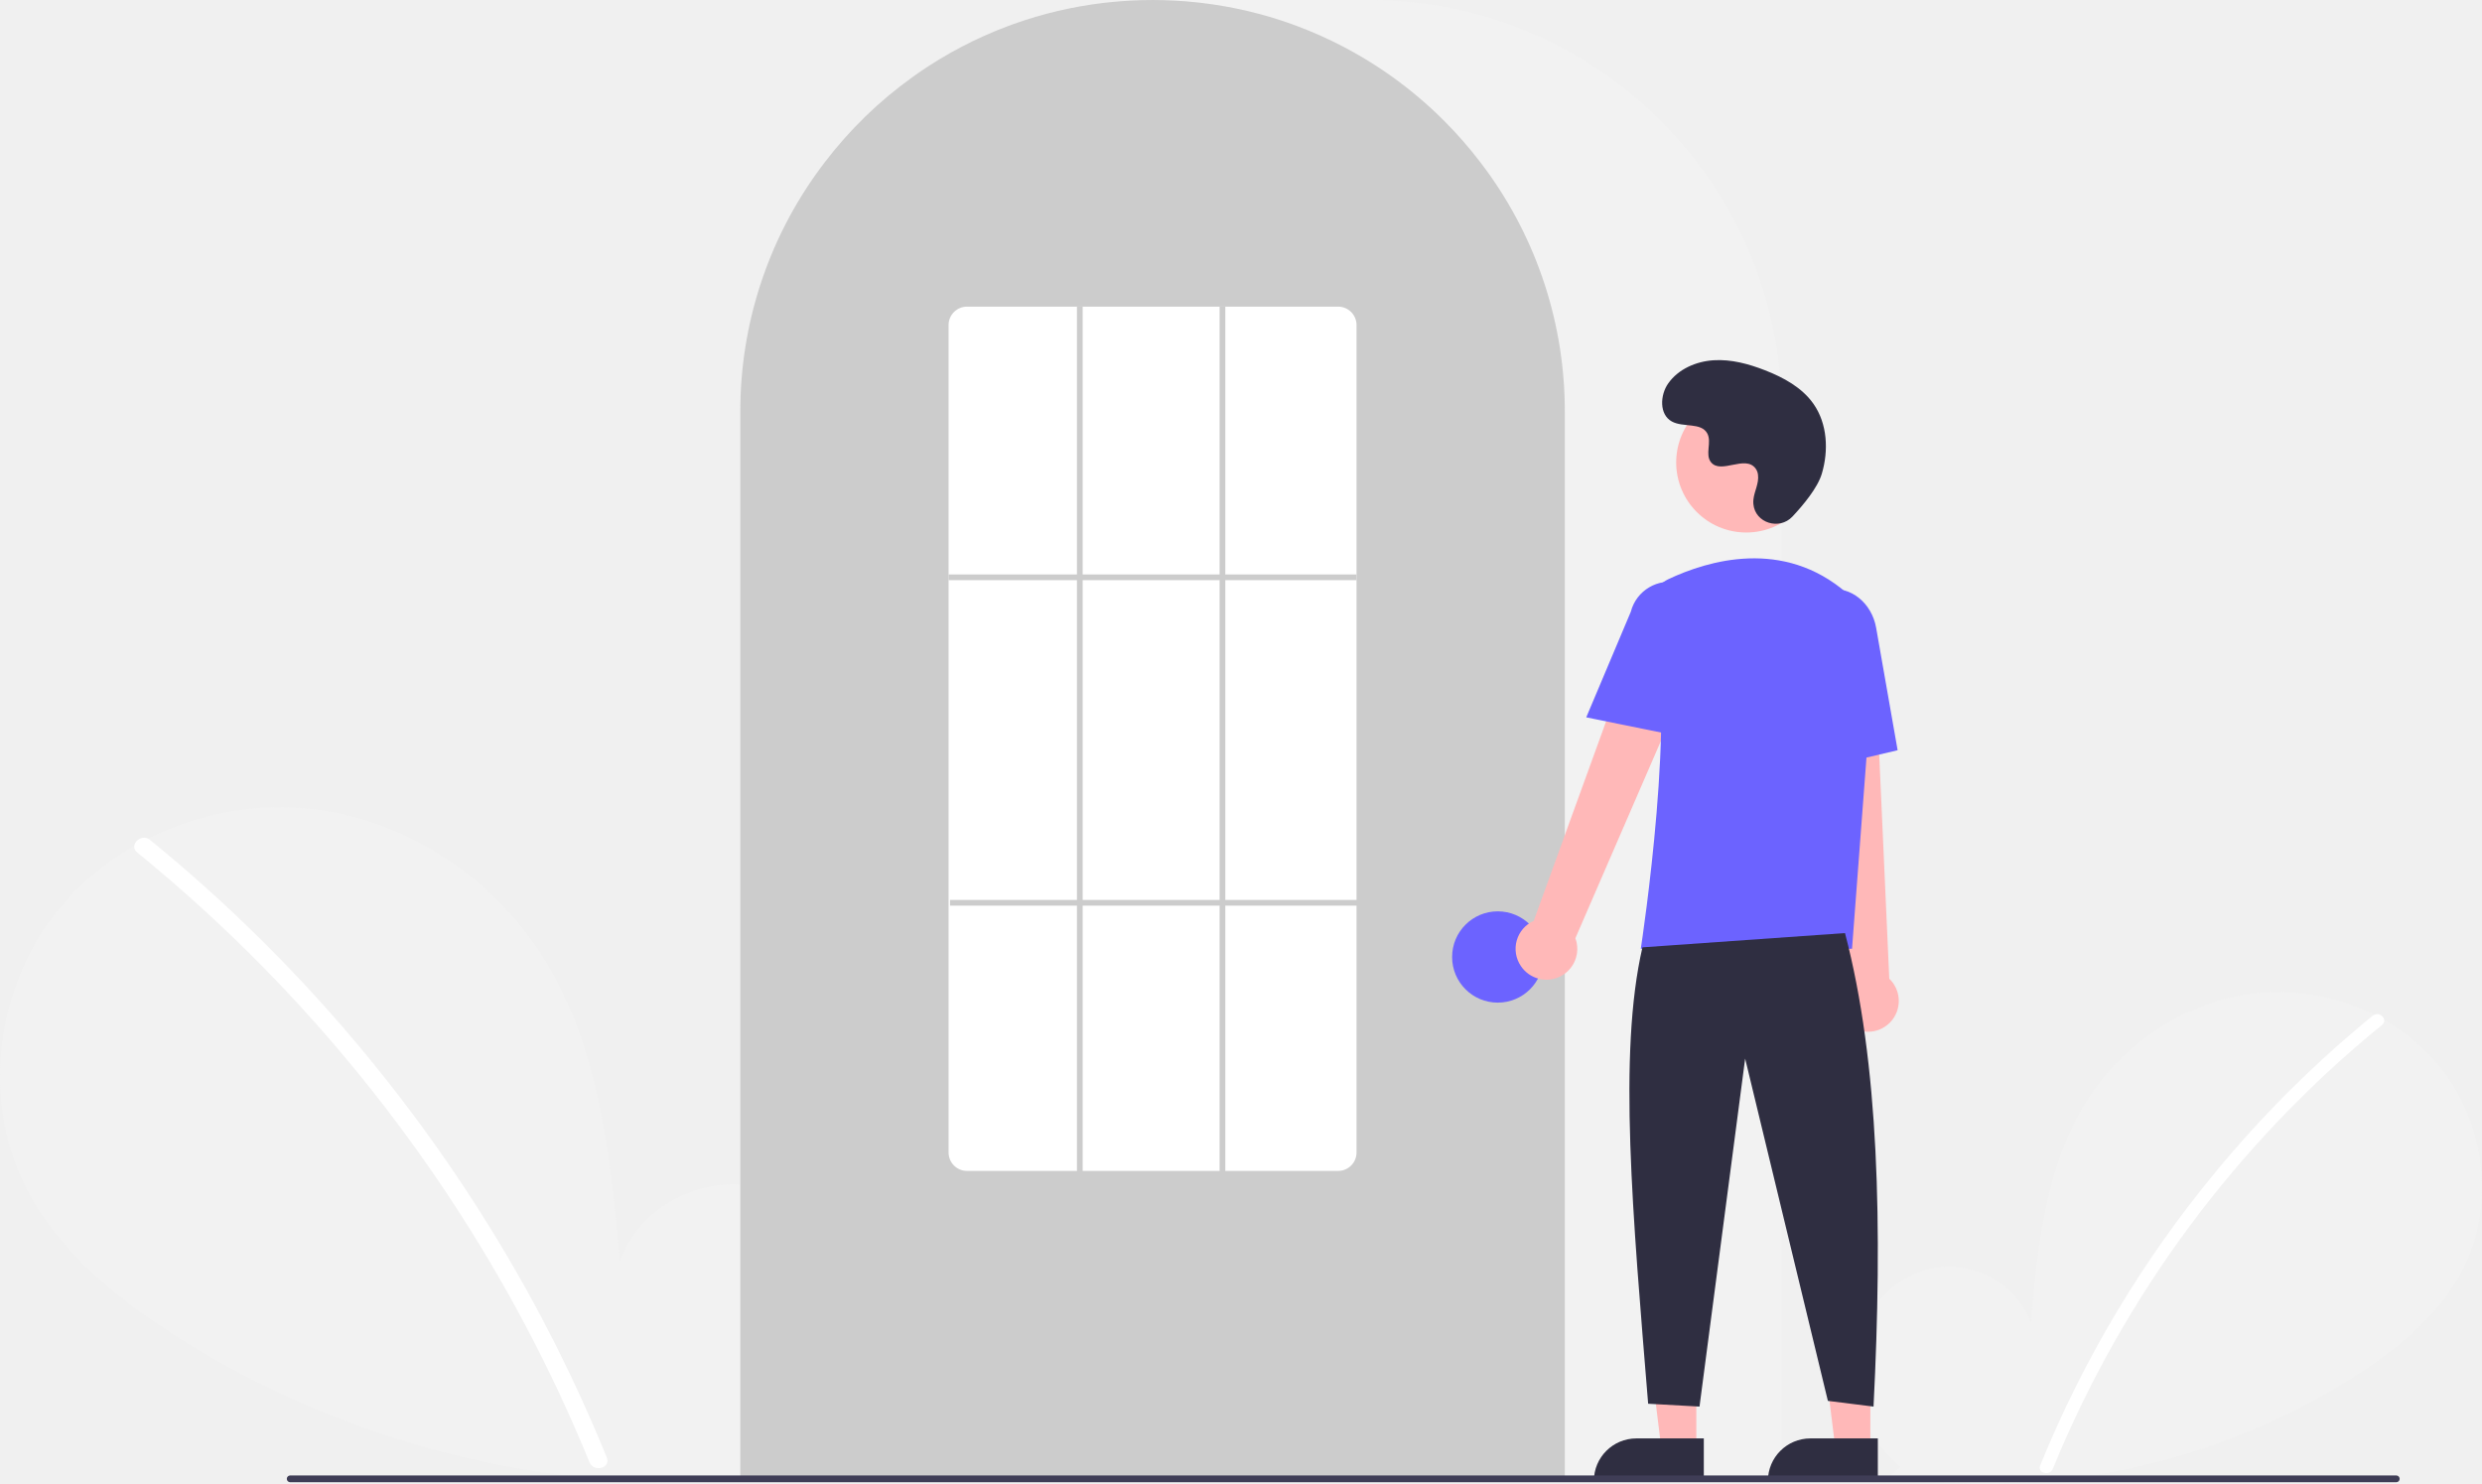
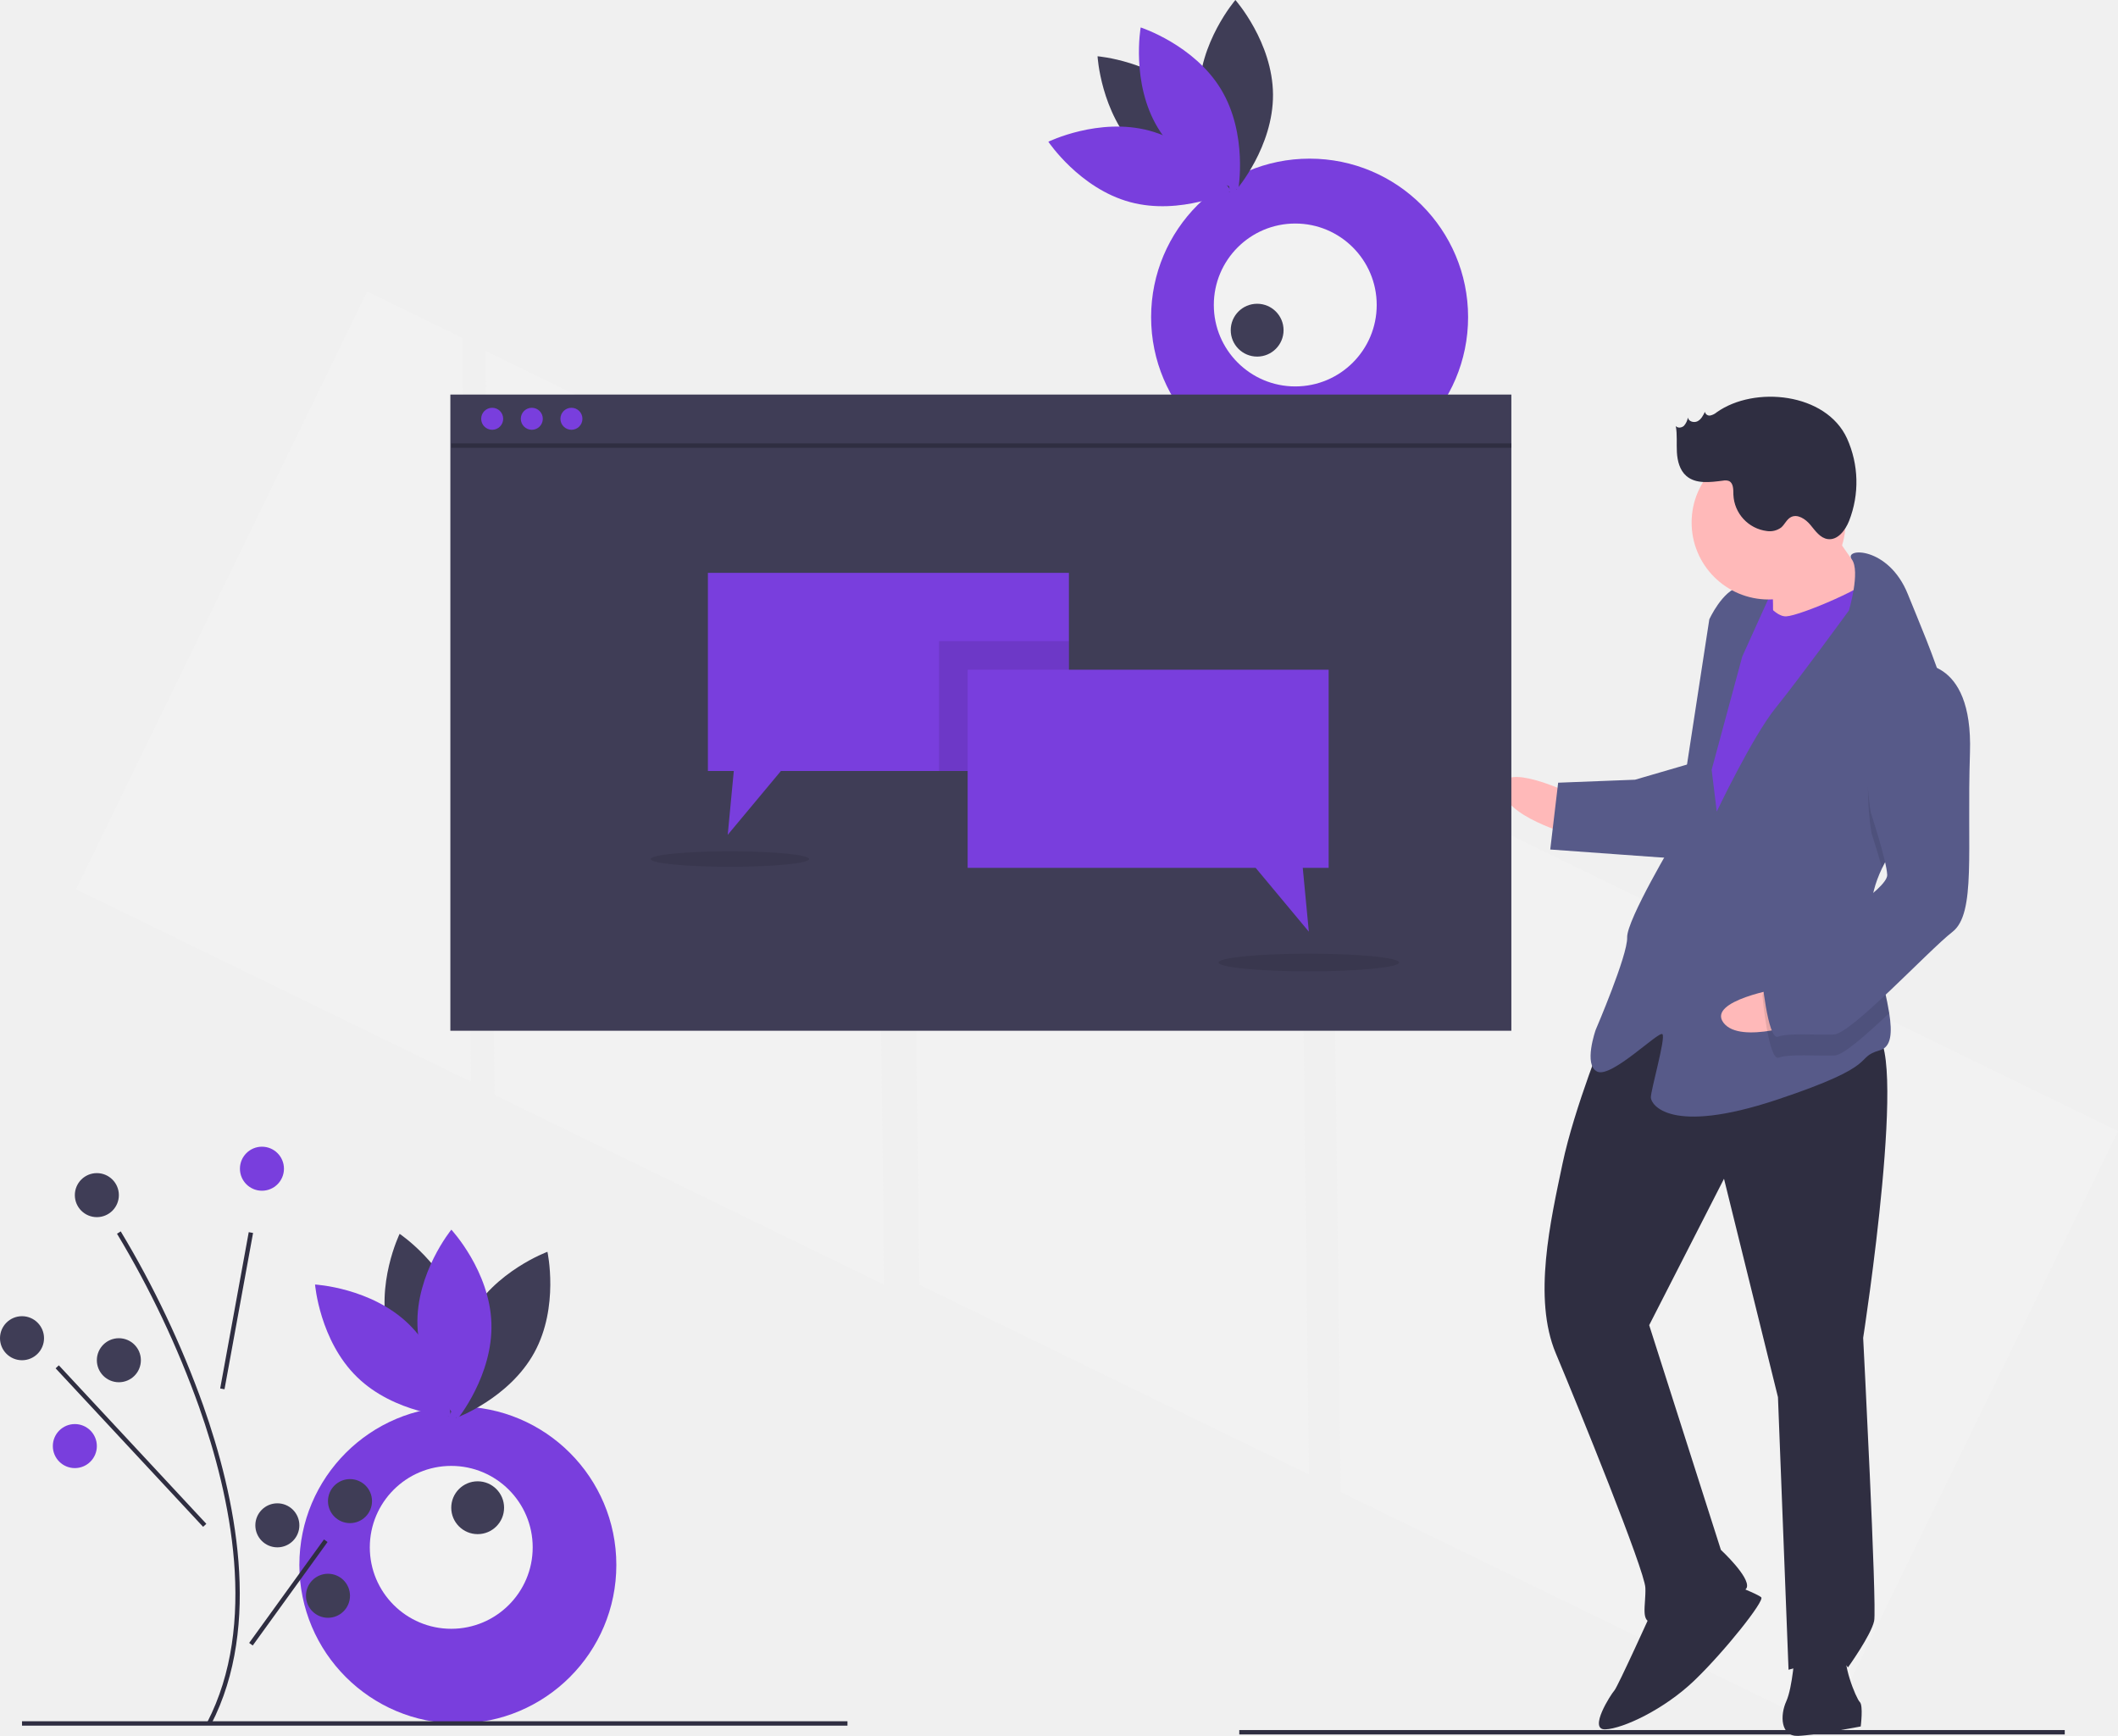
- <svg xmlns="http://www.w3.org/2000/svg" id="b368e7d6-7c4a-408c-9a35-0514749a7e1a" data-name="Layer 1" width="870" height="520.139" viewBox="0 0 870 520.139">
-   <path d="M831.092,704.187c-11.138-9.412-17.904-24.28-16.13-38.754s12.764-27.78,27.018-30.854,30.504,5.435,34.834,19.359c2.383-26.846,5.129-54.818,19.402-77.68,12.924-20.701,35.309-35.514,59.569-38.164s49.803,7.359,64.933,26.507,18.835,46.985,8.238,68.969c-7.806,16.195-22.188,28.247-37.257,38.052a240.452,240.452,0,0,1-164.454,35.977Z" transform="translate(-165 -189.9307)" fill="#f2f2f2" />
-   <path d="M996.728,546.01a393.414,393.414,0,0,0-54.826,54.442,394.561,394.561,0,0,0-61.752,103.194c-1.112,2.725,3.313,3.911,4.412,1.216A392.342,392.342,0,0,1,999.963,549.245c2.284-1.86-.97-5.08-3.236-3.236Z" transform="translate(-165 -189.9307)" fill="#fff" />
-   <path d="M445.067,701.63c15.299-12.927,24.591-33.348,22.154-53.228s-17.531-38.156-37.11-42.377-41.897,7.464-47.844,26.59c-3.273-36.873-7.044-75.292-26.648-106.693-17.751-28.433-48.497-48.778-81.818-52.418s-68.404,10.107-89.185,36.407-25.869,64.535-11.315,94.729c10.722,22.243,30.475,38.797,51.172,52.264,66.03,42.965,147.939,60.884,225.877,49.415" transform="translate(-165 -189.9307)" fill="#f2f2f2" />
-   <path d="M217.567,484.373a540.355,540.355,0,0,1,75.304,74.777A548.076,548.076,0,0,1,352.257,647.04a545.835,545.835,0,0,1,25.43,53.846c1.527,3.743-4.55,5.372-6.06,1.671a536.36,536.36,0,0,0-49.009-92.727A539.734,539.734,0,0,0,256.889,528.632a538.441,538.441,0,0,0-43.766-39.815c-3.138-2.555,1.332-6.978,4.444-4.444Z" transform="translate(-165 -189.9307)" fill="#fff" />
-   <path d="M789.5,708.931h-365v-374.5c0-79.678,64.822-144.5,144.5-144.5h76c79.677,0,144.5,64.822,144.5,144.5Z" transform="translate(-165 -189.9307)" fill="#f2f2f2" />
-   <path d="M713.5,708.931h-289v-374.5a143.382,143.382,0,0,1,27.596-84.944c.664-.905,1.326-1.798,2.009-2.681a144.466,144.466,0,0,1,30.754-29.851c.66-.48,1.322-.952,1.994-1.423a144.16,144.16,0,0,1,31.472-16.459c.661-.25,1.334-.501,2.007-.742a144.02,144.02,0,0,1,31.108-7.336c.658-.09,1.333-.16,2.008-.23a146.288,146.288,0,0,1,31.105,0c.673.07,1.349.141,2.014.231a143.995,143.995,0,0,1,31.1,7.335c.673.241,1.346.492,2.009.743a143.799,143.799,0,0,1,31.106,16.216c.672.461,1.344.933,2.006,1.405a145.987,145.987,0,0,1,18.384,15.564,144.305,144.305,0,0,1,12.724,14.551c.681.88,1.343,1.773,2.005,2.677A143.382,143.382,0,0,1,713.5,334.431Z" transform="translate(-165 -189.9307)" fill="#ccc" />
-   <circle cx="525" cy="335.5" r="16" fill="#6c63ff" />
-   <polygon points="594.599 507.783 582.339 507.783 576.506 460.495 594.601 460.496 594.599 507.783" fill="#ffb8b8" />
-   <path d="M573.582,504.28h23.644a0,0,0,0,1,0,0v14.887a0,0,0,0,1,0,0H558.695a0,0,0,0,1,0,0v0a14.887,14.887,0,0,1,14.887-14.887Z" fill="#2f2e41" />
-   <polygon points="655.599 507.783 643.339 507.783 637.506 460.495 655.601 460.496 655.599 507.783" fill="#ffb8b8" />
-   <path d="M634.582,504.28h23.644a0,0,0,0,1,0,0v14.887a0,0,0,0,1,0,0H619.695a0,0,0,0,1,0,0v0a14.887,14.887,0,0,1,14.887-14.887Z" fill="#2f2e41" />
-   <path d="M698.098,528.6a10.743,10.743,0,0,1,4.511-15.843l41.676-114.867L764.791,409.082,717.206,518.853a10.801,10.801,0,0,1-19.109,9.748Z" transform="translate(-165 -189.9307)" fill="#ffb8b8" />
-   <path d="M814.336,550.184a10.743,10.743,0,0,1-2.893-16.217L798.533,412.458l23.338,1.066L827.236,533.045a10.801,10.801,0,0,1-12.9,17.139Z" transform="translate(-165 -189.9307)" fill="#ffb8b8" />
-   <circle cx="612.106" cy="162.123" r="24.561" fill="#ffb8b8" />
-   <path d="M814.18,522.549H740.133l.089-.576c.133-.861,13.197-86.439,3.562-114.436a11.813,11.813,0,0,1,6.069-14.584h0c13.772-6.485,40.208-14.471,62.52,4.909a28.234,28.234,0,0,1,9.459,23.396Z" transform="translate(-165 -189.9307)" fill="#6c63ff" />
-   <path d="M754.354,448.181,721.018,441.418l15.626-37.03a13.997,13.997,0,0,1,27.106,6.998Z" transform="translate(-165 -189.9307)" fill="#6c63ff" />
-   <path d="M797.05,460.739l-2.004-45.941c-1.52-8.636,3.424-16.8,11.027-18.135,7.605-1.33,15.032,4.66,16.558,13.36l7.533,42.928Z" transform="translate(-165 -189.9307)" fill="#6c63ff" />
-   <path d="M811.716,517.049c11.915,45.377,13.214,103.069,10,166l-16-2-29-120-16,122-18-1c-5.377-66.03-10.613-122.715-2-160Z" transform="translate(-165 -189.9307)" fill="#2f2e41" />
-   <path d="M793.289,371.035c-4.582,4.881-13.091,2.261-13.688-4.407a8.055,8.055,0,0,1,.01-1.556c.308-2.954,2.015-5.635,1.606-8.754a4.59,4.59,0,0,0-.84-2.149c-3.651-4.889-12.222,2.187-15.668-2.239-2.113-2.714.371-6.987-1.251-10.021-2.14-4.004-8.479-2.029-12.454-4.221-4.423-2.439-4.158-9.225-1.247-13.353,3.551-5.034,9.776-7.72,15.923-8.107s12.253,1.275,17.992,3.511c6.521,2.541,12.988,6.054,17.001,11.788,4.88,6.973,5.35,16.348,2.909,24.502C802.098,360.99,797.031,367.049,793.289,371.035Z" transform="translate(-165 -189.9307)" fill="#2f2e41" />
-   <path d="M1004.982,709.574h-738.294a1.191,1.191,0,0,1,0-2.381h738.294a1.191,1.191,0,0,1,0,2.381Z" transform="translate(-165 -189.9307)" fill="#3f3d56" />
-   <path d="M634,600.431H504a6.465,6.465,0,0,1-6.5-6.415V303.846a6.465,6.465,0,0,1,6.5-6.415H634a6.465,6.465,0,0,1,6.5,6.415V594.015A6.465,6.465,0,0,1,634,600.431Z" transform="translate(-165 -189.9307)" fill="#fff" />
-   <rect x="332.5" y="201.39" width="143" height="2" fill="#ccc" />
-   <rect x="333" y="315.5" width="143" height="2" fill="#ccc" />
-   <rect x="377.5" y="107.5" width="2" height="304" fill="#ccc" />
-   <rect x="427.5" y="107.5" width="2" height="304" fill="#ccc" />
+ <svg xmlns="http://www.w3.org/2000/svg" id="b353ec75-bcce-4419-97dd-3622db29ecf5" data-name="Layer 1" width="962.193" height="788.568" viewBox="0 0 962.193 788.568">
+   <polygon points="220.588 159.448 224.684 497.367 401.675 583.58 397.579 245.662 220.588 159.448" fill="#f2f2f2" />
+   <polygon points="166.805 132.454 34.553 403.956 214 491.367 209.904 153.448 166.805 132.454" fill="#f2f2f2" />
+   <polygon points="962.193 513.867 605 339.875 609.096 677.794 829.942 785.37 962.193 513.867" fill="#f2f2f2" />
+   <polygon points="413.579 245.662 417.675 583.58 594.665 669.794 590.569 331.875 413.579 245.662" fill="#f2f2f2" />
+   <rect x="910.29" y="316.192" width="22.242" height="28.597" transform="translate(-131.0177 -19.76422) rotate(-2.22071)" fill="#793edd" />
+   <path d="M831.71,415.85s-30.779-14.706-30.286-2.005S832.449,434.901,832.449,434.901Z" transform="translate(-118.9035 -55.71621)" fill="#ffb9b9" />
+   <path d="M848.597,523.311s-14.521,35.542-19.886,61.189-13.536,60.942-3.026,85.974,40.392,98.599,40.7,106.537-2.559,15.999,3.791,15.752,40.907-11.126,42.31-15.95-11.79-17.032-11.79-17.032L868.117,657.698,902.107,591.193l24.516,99.215,4.802,123.828s23.567-7.274,26.988-1.047c0,0,10.559-14.719,11.9-21.131s-4.987-128.591-4.987-128.591,21.632-139.163,4.169-138.486S883.633,483.794,848.597,523.311Z" transform="translate(-118.9035 -55.71621)" fill="#2f2e41" />
+   <path d="M869.929,786.412s-16.109,35.603-17.635,37.252-12.023,17.955-4.085,17.648,26.68-8.984,40.476-22.239,31.984-36.219,30.335-37.745-12.947-5.858-12.947-5.858Z" transform="translate(-118.9035 -55.71621)" fill="#2f2e41" />
+   <path d="M934.292,806.175s-.972,15.937-3.901,22.41-2.559,15.999,5.378,15.691,28.453-4.283,28.453-4.283,1.218-9.587-.431-11.113-8.676-18.743-5.686-23.628S934.292,806.175,934.292,806.175Z" transform="translate(-118.9035 -55.71621)" fill="#2f2e41" />
+   <path d="M946.036,288.992s16.922,26.373,23.518,32.477-11.962,19.543-11.962,19.543l-33.215,4.468s.418-30.225-1.293-33.338S946.036,288.992,946.036,288.992Z" transform="translate(-118.9035 -55.71621)" fill="#ffb9b9" />
+   <path d="M917.165,323.501s6.843,12.454,13.193,12.208,39.196-14.239,40.599-19.064,10.88,34.557,10.88,34.557L901.465,492.642,881.86,479.093l9.499-83.045,7.802-44.821Z" transform="translate(-118.9035 -55.71621)" fill="#793edd" />
+   <path d="M973.921,450.084c-3.206,6.707-5.208,13.7-4.931,20.86.012.318.025.635.053.952.761,14.693,6.173,31.686,8.115,44.044,1.409,8.865,1.008,15.336-4.18,16.856-12.577,3.668,1.834,6.289-46.826,22.485s-57.152,2.216-57.275-.959,6.891-27.296,5.242-28.822-23.074,19.974-29.548,17.045-.739-19.051-.739-19.051,14.583-33.954,14.275-41.892,22.089-45.375,22.089-45.375L895.432,337.063s5.858-12.947,13.734-14.842,14.411,2.621,14.411,2.621L910.397,353.972l-13.905,51.417,2.326,18.989s16.17-34.016,26.791-47.147,33.264-44.218,33.264-44.218,5.286-17.837,1.296-23.168c-3.991-5.346,16.647-6.147,25.446,15.771,4.664,11.616,12.236,28.939,16.979,45.068,4.227,14.289,6.223,27.646,2.036,35.281C998.229,417.629,982.129,432.96,973.921,450.084Z" transform="translate(-118.9035 -55.71621)" fill="#575a89" />
+   <path d="M1004.629,405.965c-6.4,11.664-22.5,26.995-30.708,44.119-2.144-7.723-4.759-15.715-4.759-15.715s-10.031-53.669,19.64-67.539a19.858,19.858,0,0,1,13.791,3.853C1006.82,384.973,1008.817,398.33,1004.629,405.965Z" transform="translate(-118.9035 -55.71621)" opacity="0.1" />
+   <path d="M886.843,402.583l-25.154,7.335-34.926,1.354-3.593,30.348,57.398,4.134S894.904,405.45,886.843,402.583Z" transform="translate(-118.9035 -55.71621)" fill="#575a89" />
+   <path d="M927.861,504.623s-33.652,5.583-25.971,15.71,37.492-.52,37.492-.52Z" transform="translate(-118.9035 -55.71621)" fill="#ffb9b9" />
+   <path d="M969.044,471.896c.761,14.693,6.173,31.686,8.115,44.044-10.72,10.146-20.914,19.095-24.756,19.244-7.938.308-20.7-.787-25.401.985s-7.458-28.33-7.458-28.33,2.806-9.648,15.321-14.904C943.313,489.382,959.506,479.739,969.044,471.896Z" transform="translate(-118.9035 -55.71621)" opacity="0.1" />
+   <path d="M988.433,357.305s26.865-4.222,25.414,40.353,2.832,73.027-7.973,81.396-45.903,46.298-53.84,46.606-20.7-.787-25.401.985-7.458-28.33-7.458-28.33,2.806-9.648,15.321-14.904,42.002-23.888,41.756-30.238-7.458-28.33-7.458-28.33S958.762,371.175,988.433,357.305Z" transform="translate(-118.9035 -55.71621)" fill="#575a89" />
+   <circle cx="803.442" cy="237.375" r="34.952" fill="#ffb9b9" />
+   <path d="M898.811,242.994a6.749,6.749,0,0,1-2.939,1.475,2.097,2.097,0,0,1-2.43-1.683c-.8,1.658-1.702,3.426-3.335,4.277s-4.157.137-4.393-1.689a7.706,7.706,0,0,1-1.774,3.744c-1.013.966-2.85,1.21-3.734.125.715,3.907.274,7.926.498,11.892s1.282,8.17,4.278,10.778c4.37,3.803,10.941,2.865,16.689,2.144a5.066,5.066,0,0,1,2.615.143c2.152.917,2.055,3.913,2.084,6.252a17.373,17.373,0,0,0,15.212,16.497,8.709,8.709,0,0,0,6.472-1.58c1.632-1.383,2.466-3.638,4.336-4.677,3.042-1.69,6.732.775,8.956,3.452s4.416,5.969,7.862,6.459c4.557.648,8.028-3.996,9.73-8.272A48.223,48.223,0,0,0,957.982,254.862C948.467,234.121,915.964,230.84,898.811,242.994Z" transform="translate(-118.9035 -55.71621)" fill="#2f2e41" />
+   <circle cx="594.945" cy="144.069" r="72" fill="#793edd" />
+   <path d="M635.517,123.822c16.589,17.016,42.072,19.077,42.072,19.077s-1.413-25.527-18.002-42.543-42.072-19.077-42.072-19.077S618.928,106.806,635.517,123.822Z" transform="translate(-118.9035 -55.71621)" fill="#3f3d56" />
+   <path d="M641.082,115.076c22.944,6.189,37.167,27.434,37.167,27.434s-22.977,11.211-45.921,5.023-37.167-27.434-37.167-27.434S618.138,108.887,641.082,115.076Z" transform="translate(-118.9035 -55.71621)" fill="#793edd" />
+   <path d="M663.605,98.852c.152,23.764,17.083,42.92,17.083,42.92s16.685-19.372,16.532-43.136-17.083-42.92-17.083-42.92S663.453,75.088,663.605,98.852Z" transform="translate(-118.9035 -55.71621)" fill="#3f3d56" />
+   <path d="M673.679,96.41c12.239,20.37,7.754,45.54,7.754,45.54s-24.329-7.856-36.569-28.226-7.754-45.54-7.754-45.54S661.44,76.04,673.679,96.41Z" transform="translate(-118.9035 -55.71621)" fill="#793edd" />
+   <circle cx="588.43" cy="138.542" r="37" fill="#f2f2f2" />
+   <circle cx="571.114" cy="149.99" r="12" fill="#3f3d56" />
+   <circle cx="208" cy="710.912" r="72" fill="#793edd" />
+   <path d="M295.467,662.139c6.206,22.94,27.461,37.147,27.461,37.147s11.194-22.985,4.989-45.925S300.456,616.214,300.456,616.214,289.262,639.199,295.467,662.139Z" transform="translate(-118.9035 -55.71621)" fill="#3f3d56" />
+   <path d="M304.586,657.209c17.028,16.576,19.108,42.058,19.108,42.058s-25.528-1.394-42.557-17.97-19.108-42.058-19.108-42.058S287.558,640.633,304.586,657.209Z" transform="translate(-118.9035 -55.71621)" fill="#793edd" />
+   <path d="M332.158,654.003c-11.437,20.831-5.975,45.807-5.975,45.807s24.005-8.798,35.442-29.629,5.975-45.807,5.975-45.807S343.595,633.172,332.158,654.003Z" transform="translate(-118.9035 -55.71621)" fill="#3f3d56" />
+   <path d="M342.147,656.775c.773,23.752-15.399,43.553-15.399,43.553S309.321,681.621,308.548,657.869s15.399-43.553,15.399-43.553S341.373,633.023,342.147,656.775Z" transform="translate(-118.9035 -55.71621)" fill="#793edd" />
+   <circle cx="205" cy="702.912" r="37" fill="#f2f2f2" />
+   <circle cx="217" cy="684.912" r="12" fill="#3f3d56" />
+   <rect x="10" y="781.912" width="375" height="2" fill="#2f2e41" />
+   <rect x="563" y="785.912" width="375" height="2" fill="#2f2e41" />
+   <path d="M214.792,839.087l-1.777-.918c23.082-44.624,10.739-102.575-3.679-143.332a439.292,439.292,0,0,0-37.278-78.675l1.69-1.068a441.537,441.537,0,0,1,37.472,79.075C225.772,735.299,238.201,793.828,214.792,839.087Z" transform="translate(-118.9035 -55.71621)" fill="#2f2e41" />
+   <rect x="190.313" y="650.128" width="72.18" height="1.999" transform="matrix(0.17975, -0.98371, 0.98371, 0.17975, -573.7183, 701.091)" fill="#2f2e41" />
+   <rect x="177.403" y="663.452" width="2.001" height="98.351" transform="translate(-556.5663 256.7508) rotate(-42.93968)" fill="#2f2e41" />
+   <rect x="220.899" y="778.128" width="58.009" height="2" transform="translate(-646.8275 469.4892) rotate(-54.13715)" fill="#2f2e41" />
+   <circle cx="119" cy="530.912" r="10" fill="#793edd" />
+   <circle cx="10" cy="607.912" r="10" fill="#3f3d56" />
+   <circle cx="54" cy="617.912" r="10" fill="#3f3d56" />
+   <circle cx="34" cy="656.912" r="10" fill="#793edd" />
+   <circle cx="159" cy="681.912" r="10" fill="#3f3d56" />
+   <circle cx="126" cy="692.912" r="10" fill="#3f3d56" />
+   <circle cx="149" cy="724.912" r="10" fill="#3f3d56" />
+   <circle cx="44" cy="542.912" r="10" fill="#3f3d56" />
+   <rect x="204.597" y="179.24" width="482" height="289" fill="#3f3d56" />
+   <circle cx="223.597" cy="190.24" r="5" fill="#793edd" />
+   <circle cx="241.597" cy="190.24" r="5" fill="#793edd" />
+   <circle cx="259.597" cy="190.24" r="5" fill="#793edd" />
+   <rect x="205" y="201.422" width="481.597" height="2" fill="#2f2e41" />
+   <polygon points="485.597 260.24 485.597 350.24 354.767 350.24 330.597 379.24 333.357 350.24 321.597 350.24 321.597 260.24 485.597 260.24" fill="#793edd" />
+   <rect x="426.597" y="291.24" width="59" height="59" opacity="0.1" />
+   <polygon points="439.597 304.24 603.597 304.24 603.597 394.24 591.835 394.24 594.597 423.24 570.43 394.24 439.597 394.24 439.597 304.24" fill="#793edd" />
+   <ellipse cx="331.597" cy="390.24" rx="36" ry="3.512" opacity="0.1" />
+   <ellipse cx="594.597" cy="437.24" rx="41" ry="4" opacity="0.1" />
</svg>
